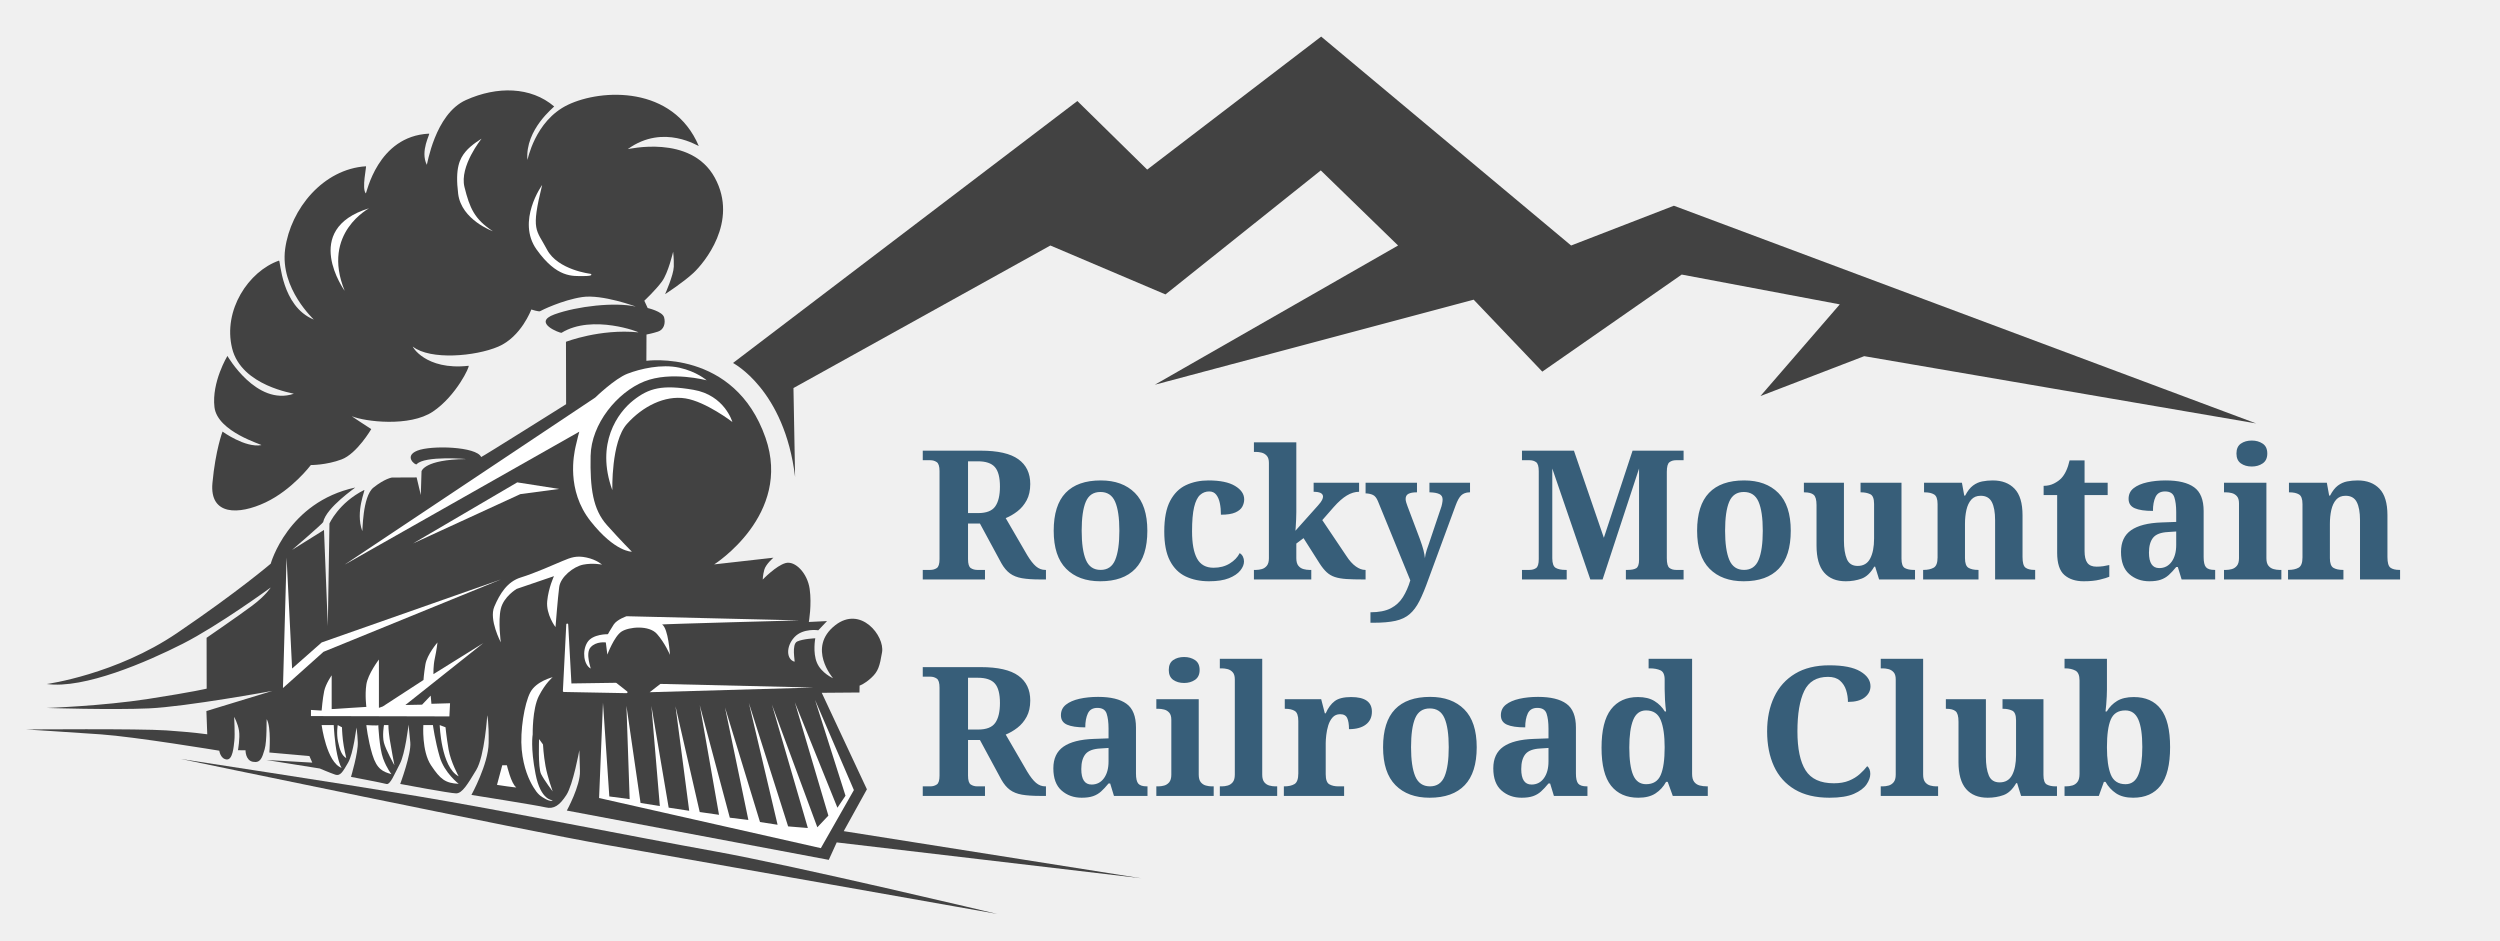
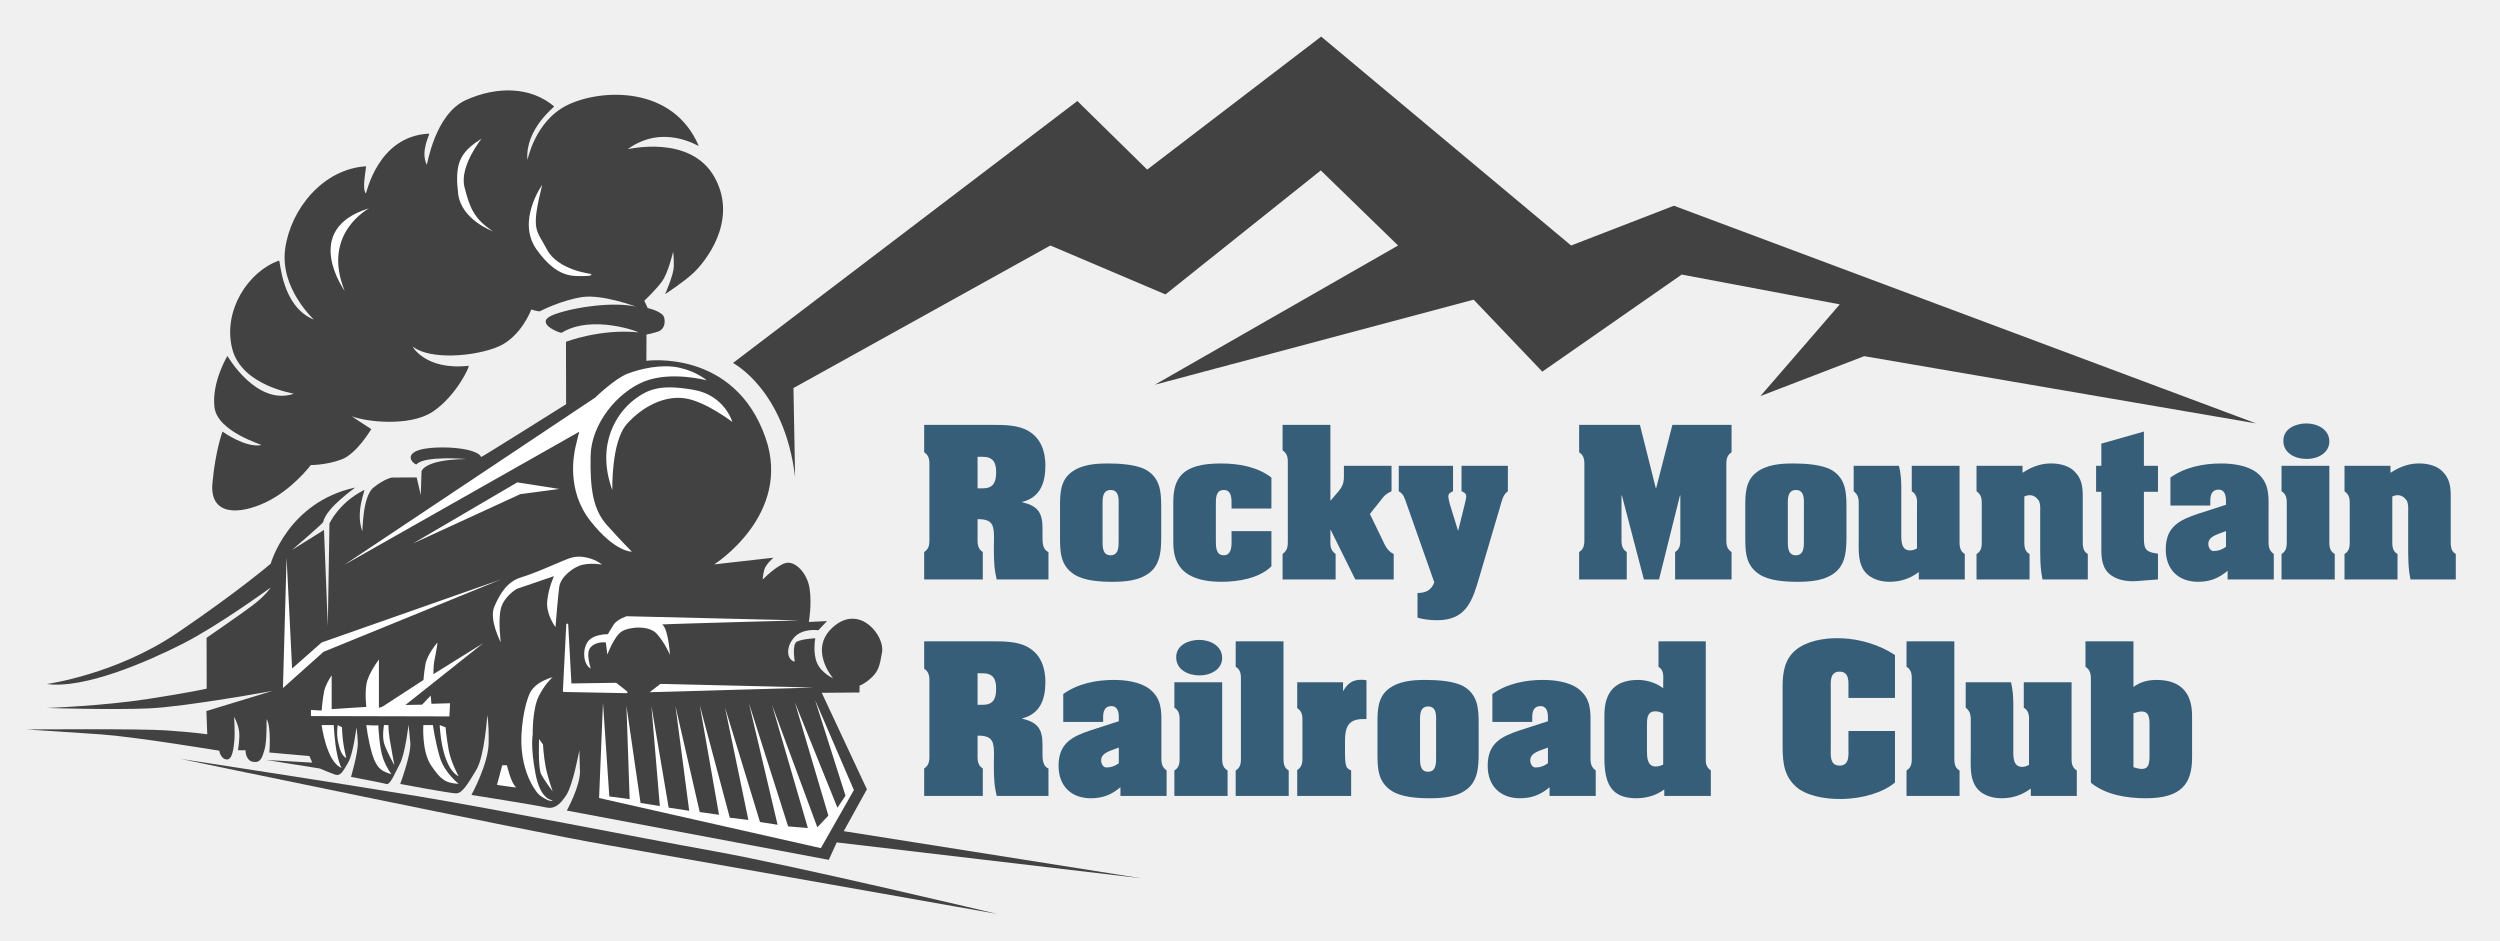
<svg xmlns="http://www.w3.org/2000/svg" width="100%" height="100%" viewBox="0 0 2600 978" version="1.1" xml:space="preserve" style="fill-rule:evenodd;clip-rule:evenodd;stroke-linecap:round;stroke-linejoin:round;stroke-miterlimit:1.5;">
  <g id="Artboard1" transform="matrix(0.767694,0,0,0.657689,-5818.02,1189.56)">
    <rect x="7578.57" y="-1808.7" width="3386.74" height="1485.65" style="fill:none;" />
    <g transform="matrix(1.3026,0,0,1.52047,7125.49,-4152.9)">
      <g transform="matrix(6.51325,0,0,6.51325,-10998.8,-13719.3)">
        <path d="M1859.12,2401.04L1914.11,2359.21L1925.26,2370.16L1953.04,2348.92L1992.95,2382.28L2009.36,2375.93L2102.33,2410.69L2039.75,2399.95L2023.18,2406.32L2035.85,2391.68L2010.61,2386.92L1988.35,2402.42L1977.39,2390.93L1926.48,2404.51L1965.32,2382.28L1952.98,2370.29L1928.18,2390.09L1909.8,2382.28L1868.78,2405.04L1869.04,2419.24C1867.36,2405.26 1859.12,2401.04 1859.12,2401.04Z" style="fill:rgb(66,66,66);" />
      </g>
      <g id="Train" transform="matrix(1,0,0,1,-1037.95,537.868)">
        <g transform="matrix(1,0,0,1,1413,1078.41)">
          <path d="M160.645,714.773C160.645,714.773 321.678,739.359 406.727,753.47C491.775,767.58 633.945,796.103 716.162,810.871C798.38,825.64 1010.02,876.006 1010.02,876.006C1010.02,876.006 680.242,817.557 601.342,803.82C522.442,790.082 160.645,714.773 160.645,714.773Z" style="fill:rgb(66,66,66);" />
        </g>
        <g transform="matrix(1,0,0,1,1413,1078.41)">
          <path d="M21.396,636.871C21.396,636.871 93.293,627.064 157.025,583.781C220.758,540.498 254.327,511.729 254.327,511.729C254.327,511.729 271.937,447.837 342.136,432.525C343.077,432.32 312.013,453.229 308.858,468.462C308.565,469.878 276.489,497.426 276.489,497.426L309.724,476.64L313.698,576.555L315.407,469.971C315.407,469.971 324.893,448.503 351.538,435.061C353.32,434.162 342.03,457.234 349.52,477.723C350.024,479.101 349.464,441.876 361.205,432.533C372.945,423.189 380.38,422.125 380.38,422.125L406.08,422.008L410.41,440.319L411.165,415.576C411.165,415.576 413.936,403.411 457.16,402.934C459.578,402.908 414.042,399.093 406.064,408.35C404.949,409.643 392.307,399.961 406.794,394.161C421.282,388.362 468.364,389.84 473.18,400.804C473.383,401.265 561.53,345.86 561.53,345.86L561.381,280.959C561.381,280.959 596.79,267.209 636.556,271.112C639.137,271.365 588.909,251.78 556.757,271.613C555.776,272.218 525.623,261.077 549.398,252.457C573.173,243.836 612.358,239.495 633.815,244.305C634.873,244.542 598.993,231.3 578.271,234.425C557.549,237.551 535.614,248.342 534.471,249.126C533.327,249.91 525.332,247.369 525.332,247.369C525.332,247.369 514.912,275.765 490.947,285.986C466.983,296.206 420.325,300.141 402.218,286.05C400.944,285.058 415,310.947 460.05,305.907C461.981,305.691 447.344,337.154 423.057,353.502C398.771,369.851 352.114,363.949 338.912,358.435C337.163,357.705 358.882,371.755 358.882,371.755C358.882,371.755 343.963,397.319 327.969,403.3C311.975,409.281 296.056,409.131 296.056,409.131C296.056,409.131 276.699,434.866 248.92,448C221.14,461.134 190.557,461.838 193.712,427.733C196.866,393.628 204.194,374.333 204.194,374.333C204.194,374.333 227.759,391.432 244.541,388.426C246.64,388.05 198.826,374.917 195.807,348.868C192.789,322.818 209.295,295.657 209.295,295.657C209.295,295.657 239.481,348.068 278.307,334.996C279.377,334.636 223.827,327.189 214.156,287.687C204.484,248.185 231.174,207.611 262.969,196.497C264.449,195.979 265.224,243.895 299.048,257.838C300.096,258.27 263.657,226.101 269.342,184.321C275.028,142.542 309.027,101.214 353.341,98.419C354.229,98.363 348.754,121.573 353.202,126.602C353.938,127.434 365.041,66.986 419.004,64.474C420.533,64.403 409.446,82.52 416.645,96.844C417.041,97.633 424.845,44.15 457.326,29.537C489.807,14.925 524.826,15.534 549.118,36.201C549.521,36.543 518.761,59.906 521.275,91.731C521.387,93.152 528.461,51.202 563.432,34.474C598.404,17.745 672.734,14.34 699.455,77.226C700.022,78.561 663.409,53.305 625.662,80.548C624.971,81.047 691.177,64.407 716.194,110.333C741.21,156.259 704.702,199.288 694.026,209.257C683.35,219.226 664.48,231.381 664.48,231.381C664.48,231.381 673.323,211.549 673.525,202.758C673.728,193.967 672.844,187.278 672.844,187.278C672.844,187.278 667.836,209.211 661.172,218.288C654.509,227.366 642.859,238.236 642.859,238.236L646.361,245.843C646.361,245.843 661.755,249.323 663.454,255.556C665.153,261.788 663.158,268.363 657.116,270.343C651.073,272.322 645.123,273.39 645.123,273.39L645.001,300.712C645.001,300.712 736.568,288.048 768.914,380.736C796.919,460.989 715.539,512.456 715.539,512.456L777.152,505.492C777.152,505.492 769.218,512.234 767.635,518.048C766.053,523.862 766.027,528.223 766.027,528.223C766.027,528.223 779.966,513.708 789.837,511.06C799.708,508.411 812.456,521.486 814.82,537.886C817.184,554.285 813.964,572.33 813.964,572.33L832.89,571.401L823.821,580.975C823.821,580.975 808.01,578.485 799.013,588.105C790.015,597.725 790.506,611.26 799.093,613.67C799.828,613.877 795.707,595.477 801.876,592.639C808.044,589.8 820.668,589.295 820.668,589.295C820.668,589.295 817.851,604.098 822.439,614.842C827.026,625.587 839.153,630.844 839.153,630.844C839.153,630.844 811.691,599.072 841.317,575.814C867.994,554.871 892.972,586.919 890.12,603.792C887.624,618.549 886.105,623.844 878.776,630.533C871.448,637.222 866.752,638.479 866.752,638.479L866.612,645.687L827.393,646.009L874.357,746.358L850.262,789.882L1159.67,838.883L842.957,801.588L834.691,819.741L562.268,768.472C562.268,768.472 576.46,742.63 575.932,727.436C575.403,712.242 575.294,705.677 575.294,705.677C575.294,705.677 568.805,741.454 561.828,752.24C554.85,763.026 548.777,767.257 540.315,765.17C531.853,763.082 463.056,752.204 463.056,752.204C463.056,752.204 480.63,720.42 480.968,698.202C481.307,675.984 479.502,669.417 479.502,669.417C479.502,669.417 476.825,711.865 468.032,726.342C459.239,740.819 453.539,750.647 447.123,750.597C440.706,750.547 389.008,740.794 389.008,740.794C389.008,740.794 400.622,709.551 399.494,697.693C398.366,685.835 397.681,679.104 397.681,679.104C397.681,679.104 394.205,709.395 388.595,719.941C382.986,730.487 378.64,741.991 374.609,740.823C370.578,739.655 337.807,733.446 337.807,733.446C337.807,733.446 345.372,708.171 344.885,697.381C344.398,686.59 343.442,682.141 343.442,682.141C343.442,682.141 340.283,709.219 334.79,718.665C329.296,728.111 326.726,732.917 321.399,731.112C316.072,729.307 305.406,724.739 305.406,724.739L249.815,715.866L297.556,718.621L294.547,711.769L252.914,708.091C252.914,708.091 255.01,681.759 250.2,673.522C249.761,672.771 250.611,696.036 247.996,704.775C245.382,713.514 243.777,719.222 235.835,717.761C227.894,716.301 228.124,705.767 228.124,705.767L220.253,705.709C220.253,705.709 222.573,692.933 221.337,685.332C220.101,677.731 216.298,671.058 216.298,671.058C216.298,671.058 217.254,689.391 216.511,695.746C215.767,702.101 214.906,715.964 208.433,715.327C201.96,714.69 200.838,706.212 200.838,706.212C200.838,706.212 113.325,691.735 77.648,689.221C41.972,686.707 0,684.146 0,684.146C0,684.146 117.548,683.144 145.852,685.104C174.157,687.063 188.325,689.139 188.325,689.139L187.431,664.97L256.088,644.018C256.088,644.018 166.455,660.474 127.682,662.205C88.908,663.936 21.287,661.766 21.287,661.766C21.287,661.766 79.111,659.827 127.197,652.332C175.282,644.837 187.716,641.662 187.716,641.662L187.627,588.794C187.627,588.794 220.752,566.053 234.992,555.429C249.232,544.805 254.327,536.487 254.327,536.487C254.327,536.487 200.131,576.052 162.805,595.003C125.48,613.953 60.219,642.196 21.396,636.871Z" style="fill:rgb(66,66,66);" />
        </g>
        <g transform="matrix(1,0,0,1,1413,1078.41)">
          <path d="M599.877,656.395L595.829,755.43L826.452,807.563L860.823,747.169L820.431,653.441L852.095,753.05L843.7,765.52L799.378,655.82L834.285,773.725L822.807,785.871L775.574,658.248L812.942,786.615L792.412,784.934L751.587,656.545L781.462,783.231L763.175,780.395L726.776,661.222L751.082,778.247L731.767,775.88L700.488,658.764L720.544,772.871L700.489,770.003L675.293,659.978L689.543,768.703L668.192,765.425L650.212,659.559L659.004,763.797L638.952,760.553L624.27,659.557L627.628,756.611L606.469,753.784L599.877,656.395Z" style="fill:white;" />
        </g>
        <g transform="matrix(1,0,0,1,1413,1078.41)">
          <path d="M547.568,748.6C547.568,748.6 542.218,733.693 540.118,722.236C538.017,710.779 537.478,699.703 537.478,699.703L533.43,694.127C533.43,694.127 532.185,723.889 535.512,730.502C538.84,737.114 547.568,748.6 547.568,748.6Z" style="fill:white;" />
        </g>
        <g transform="matrix(1,0,0,1,1413,1078.41)">
          <path d="M526.779,689.294C526.779,689.294 526.281,662.874 533.202,649.303C540.123,635.732 547.568,629.767 547.568,629.767C547.568,629.767 530.424,633.857 524.259,645.573C518.093,657.289 513.513,685.924 515.363,705.176C517.213,724.427 523.163,737.022 527.535,744.185C531.907,751.349 534.583,753.506 540.385,756.599C546.187,759.693 547.568,757.679 547.568,757.679C547.568,757.679 535.165,758.352 529.748,730.502C524.332,702.652 526.779,689.294 526.779,689.294Z" style="fill:white;" />
        </g>
        <g transform="matrix(1,0,0,1,1413,1078.41)">
          <path d="M495.12,721.363L499.941,721.363C499.941,721.363 504.431,740.744 509.662,744.295C510.698,744.998 489.646,741.757 489.646,741.757L495.12,721.363Z" style="fill:white;" />
        </g>
        <g transform="matrix(1,0,0,1,1413,1078.41)">
          <path d="M449.802,732.879C449.802,732.879 441.533,718.035 439.284,704.874C437.035,691.712 436.107,681.851 436.107,681.851L430.074,679.571C430.074,679.571 431.475,723.391 449.802,732.879Z" style="fill:white;" />
        </g>
        <g transform="matrix(1,0,0,1,1413,1078.41)">
          <path d="M449.802,740.667C449.802,740.667 434.946,729.326 430.074,712.626C425.203,695.925 423.017,679.571 423.017,679.571L413.057,679.571C413.057,679.571 411.2,706.631 421.014,721.363C430.827,736.095 435.984,739.969 449.802,740.667Z" style="fill:white;" />
        </g>
        <g transform="matrix(1,0,0,1,1413,1078.41)">
          <path d="M382.975,721.363C382.975,721.363 379.477,703.453 378.047,694.045C376.617,684.638 376.705,679.571 376.705,679.571L372.11,679.571C372.11,679.571 370.144,690.526 372.078,697.964C374.011,705.403 382.975,721.363 382.975,721.363Z" style="fill:white;" />
        </g>
        <g transform="matrix(1,0,0,1,1413,1078.41)">
          <path d="M379.904,730.645C379.904,730.645 375.223,725.055 371.227,714.377C367.23,703.699 366.11,678.664 366.22,679.571C366.331,680.478 353.79,679.571 353.79,679.571C353.79,679.571 355.232,694.237 360.002,710.119C364.772,726.001 371.502,728.15 379.904,730.645Z" style="fill:white;" />
        </g>
        <g transform="matrix(1,0,0,1,1413,1078.41)">
          <path d="M332.889,713.954C332.889,713.954 330.228,702.925 329.361,694.981C328.495,687.037 328.439,681.868 328.439,681.868L324.024,679.571C324.024,679.571 322.482,687.982 324.336,696.813C326.19,705.644 328.209,711.153 332.889,713.954Z" style="fill:white;" />
        </g>
        <g transform="matrix(1,0,0,1,1413,1078.41)">
          <path d="M328.155,724.115C328.155,724.115 326.117,722.429 323.422,710.119C320.727,697.809 319.851,679.571 319.851,679.571L307.271,679.571C307.271,679.571 312.448,718.641 328.155,724.115Z" style="fill:white;" />
        </g>
        <g transform="matrix(1,0,0,1,1413,1078.41)">
          <path d="M296.183,663.812L296.158,670.201L440.139,670.546L440.825,656.861L421.462,657.431L420.686,648.949L411.733,658.341L394.382,658.684L475.559,594.2L423.576,626.585C423.576,626.585 423.212,618.062 425.026,609.977C426.84,601.892 427.742,593.628 427.742,593.628C427.742,593.628 416.878,606.212 415.188,616.499C413.498,626.786 413.211,632.675 413.211,632.675L370.861,660.215L366.847,661.653L366.847,611.399C366.847,611.399 355.442,626.322 353.79,637.357C352.138,648.392 353.79,660.655 353.79,660.655L317.713,662.932L317.713,627.834C317.713,627.834 311.558,636.623 309.937,644.167C308.316,651.711 307.271,664.483 307.271,664.483L296.183,663.812Z" style="fill:white;" />
        </g>
        <g transform="matrix(1,0,0,1,1413,1078.41)">
          <path d="M562.7,574.98L559.178,644.139L624.402,645.383L613.275,636.591L566.111,637.29L562.7,574.98Z" style="fill:white;stroke:white;stroke-width:2px;" />
        </g>
        <g transform="matrix(1,0,0,1,1413,1078.41)">
          <path d="M648.443,645.383L659.578,636.749L818.887,640.533L648.443,645.383Z" style="fill:white;" />
        </g>
        <g transform="matrix(1,0,0,1,1413,1078.41)">
          <path d="M804.08,570.691L624.402,566.367C624.402,566.367 614.532,569.693 611.042,574.98C607.552,580.267 605.004,585.063 605.004,585.063C605.004,585.063 589.055,584.628 583.542,593.628C578.029,602.628 579.88,616.728 587,620.749C587.741,621.167 581.208,605.207 587,598.688C592.792,592.169 602.829,593.628 602.829,593.628L604.416,606.259C604.416,606.259 611.53,587.295 619.155,582.344C626.781,577.392 647.687,575.343 656.023,584.785C664.359,594.228 669.542,606.562 669.542,606.562C669.542,606.562 667.914,578.994 661.344,574.98C660.551,574.495 804.08,570.691 804.08,570.691Z" style="fill:white;" />
        </g>
        <g transform="matrix(1,0,0,1,1413,1078.41)">
          <path d="M270.822,505.336L267.039,641.066L309.218,603.373L493.615,528.14L307.317,593.628L276.562,620.757L270.822,505.336Z" style="fill:white;" />
        </g>
        <g transform="matrix(1,0,0,1,1413,1078.41)">
          <path d="M331.227,512.698L591.79,338.955C591.79,338.955 612.111,319.251 625.342,314.147C638.573,309.042 660.784,303.813 679.197,307.878C697.61,311.942 707.685,321.02 707.685,321.02C707.685,321.02 670.598,311.056 642.755,322.216C614.913,333.377 587.609,366.166 587,399.746C586.391,433.326 589.352,455.225 604.048,471.662C618.743,488.098 629.923,499.251 629.923,499.251C629.923,499.251 612.603,499.952 587,467.547C561.397,435.143 569.743,397.651 571.359,390.047C572.976,382.442 575.243,374.447 575.243,374.447L331.227,512.698Z" style="fill:white;" />
        </g>
        <g transform="matrix(1,0,0,1,1413,1078.41)">
          <path d="M402.347,490.666L510.705,427.157L554.356,433.988L513.922,439.377L402.347,490.666Z" style="fill:white;" />
        </g>
        <g transform="matrix(1,0,0,1,1413,1078.41)">
          <path d="M493.615,593.562C493.615,593.562 481.111,569.912 486.853,556.462C492.596,543.011 500.296,530.358 514.541,526.008C528.786,521.657 549.011,512.601 557.828,508.905C566.645,505.208 572.304,503.044 582.864,505.336C593.423,507.627 598.864,512.698 598.864,512.698C598.864,512.698 589.52,510.729 579.38,512.698C569.24,514.667 555.774,525.419 554.356,535.977C552.938,546.535 550.495,577.693 550.495,577.693C550.495,577.693 540.513,564.651 541.868,550.656C543.223,536.661 548.909,524.693 548.909,524.693L510.13,537.929C510.13,537.929 496.631,545.861 493.615,558.621C490.598,571.38 493.615,593.562 493.615,593.562Z" style="fill:white;" />
        </g>
        <g transform="matrix(1,0,0,1,1413,1078.41)">
          <path d="M609.594,435.234C609.594,435.234 608.235,384.956 624.726,366.444C641.217,347.932 664.411,336.399 685.672,339.823C706.932,343.247 734.442,364.349 734.442,364.349C734.442,364.349 726.525,336.476 693.923,330.875C661.321,325.274 647.614,329.114 631.497,341.787C615.381,354.46 591.905,386.491 609.594,435.234Z" style="fill:white;" />
        </g>
        <g transform="matrix(1,0,0,1,1413,1078.41)">
          <path d="M331.227,227.932C331.227,227.932 285.125,164.059 356.513,142.112C358.045,141.641 306.46,167.137 331.227,227.932Z" style="fill:white;" />
        </g>
        <g transform="matrix(1,0,0,1,1413,1078.41)">
          <path d="M485.345,165.955C485.345,165.955 452.678,154.295 449.272,127.093C445.866,99.891 451.042,90.353 456.956,83.189C462.87,76.025 473.593,69.743 473.593,69.743C473.593,69.743 450.41,98.247 455.84,120.066C461.271,141.884 466.188,153.412 485.345,165.955Z" style="fill:white;" />
        </g>
        <g transform="matrix(1,0,0,1,1413,1078.41)">
          <path d="M536.603,117.849C536.603,117.849 509.688,155.399 530.854,185.019C552.021,214.639 568.206,212.589 579.833,212.586C591.46,212.584 587,210.259 587,210.259C587,210.259 552.877,206.35 541.647,185.019C530.417,163.687 524.707,166.156 536.603,117.849Z" style="fill:white;" />
        </g>
      </g>
      <g transform="matrix(1.80091,0,0,1.80091,-1649.15,-1915.97)">
-         <text x="1638.83px" y="2254.62px" style="font-family:'AachenStd-Bold', 'Aachen Std', serif;font-weight:700;font-size:104.167px;fill:rgb(55,94,121);">Rocky Mountain</text>
-         <text x="1638.83px" y="2379.62px" style="font-family:'AachenStd-Bold', 'Aachen Std', serif;font-weight:700;font-size:104.167px;fill:rgb(55,94,121);">Railroad Club</text>
+         <g transform="matrix(104.167,0,0,104.167,1638.82,2254.62)">
+           <path d="M0.332,-0.334L0.343,-0.334C0.416,-0.332 0.423,-0.298 0.423,-0.23C0.42,-0.087 0.427,-0.047 0.438,-0L0.725,-0L0.725,-0.152C0.692,-0.165 0.692,-0.207 0.692,-0.236L0.692,-0.285C0.692,-0.372 0.664,-0.408 0.58,-0.428L0.58,-0.43C0.68,-0.455 0.708,-0.537 0.708,-0.631C0.708,-0.709 0.684,-0.782 0.614,-0.823C0.556,-0.858 0.473,-0.857 0.407,-0.857L0.036,-0.857L0.036,-0.705C0.068,-0.685 0.065,-0.653 0.065,-0.621L0.065,-0.236C0.065,-0.204 0.068,-0.172 0.036,-0.152L0.036,-0L0.361,-0L0.361,-0.152C0.329,-0.172 0.332,-0.204 0.332,-0.236L0.332,-0.334ZM0.332,-0.68L0.359,-0.68C0.417,-0.68 0.435,-0.65 0.435,-0.595C0.435,-0.535 0.417,-0.505 0.359,-0.505L0.332,-0.505L0.332,-0.68Z" style="fill:rgb(55,94,121);fill-rule:nonzero;" />
+         </g>
+         <g transform="matrix(104.167,0,0,104.167,1717.99,2254.62)">
+           <path d="M0.59,-0.404C0.59,-0.484 0.585,-0.56 0.509,-0.606C0.454,-0.638 0.358,-0.643 0.294,-0.643C0.223,-0.643 0.146,-0.637 0.089,-0.592C0.03,-0.546 0.029,-0.472 0.029,-0.404L0.029,-0.24C0.029,-0.157 0.029,-0.08 0.106,-0.029C0.161,0.008 0.253,0.013 0.318,0.013C0.39,0.013 0.474,0.007 0.531,-0.042C0.588,-0.091 0.59,-0.17 0.59,-0.24L0.59,-0.404ZM0.265,-0.402C0.265,-0.437 0.259,-0.496 0.31,-0.496C0.361,-0.496 0.354,-0.436 0.354,-0.402L0.354,-0.22C0.354,-0.186 0.357,-0.134 0.309,-0.134C0.262,-0.134 0.265,-0.186 0.265,-0.22L0.265,-0.402Z" style="fill:rgb(55,94,121);fill-rule:nonzero;" />
+         </g>
+         <g transform="matrix(104.167,0,0,104.167,1782.47,2254.62)">
+           <path d="M0.361,-0.393L0.582,-0.393L0.582,-0.565C0.502,-0.626 0.399,-0.643 0.3,-0.643C0.087,-0.643 0.038,-0.562 0.038,-0.428L0.038,-0.218C0.038,-0.142 0.039,0.013 0.306,0.013C0.397,0.013 0.515,-0.006 0.582,-0.073L0.582,-0.268L0.361,-0.268L0.361,-0.235C0.361,-0.203 0.368,-0.134 0.318,-0.134C0.273,-0.134 0.274,-0.184 0.274,-0.216L0.274,-0.417C0.274,-0.449 0.273,-0.496 0.318,-0.496C0.364,-0.496 0.361,-0.443 0.361,-0.413L0.361,-0.393Z" style="fill:rgb(55,94,121);fill-rule:nonzero;" />
+         </g>
+         <g transform="matrix(104.167,0,0,104.167,1847.05,2254.62)">
+           <path d="M0.289,-0.857L0.024,-0.857L0.024,-0.716C0.056,-0.693 0.053,-0.667 0.053,-0.633L0.053,-0.22C0.053,-0.186 0.054,-0.164 0.024,-0.141L0.024,-0L0.318,-0L0.318,-0.141C0.286,-0.164 0.289,-0.19 0.289,-0.224L0.289,-0.274L0.291,-0.274L0.427,-0L0.64,-0L0.64,-0.141C0.602,-0.159 0.59,-0.194 0.574,-0.227L0.508,-0.363L0.581,-0.455C0.598,-0.476 0.62,-0.485 0.628,-0.489L0.628,-0.63L0.364,-0.63L0.364,-0.605C0.364,-0.55 0.368,-0.528 0.331,-0.485L0.289,-0.436L0.289,-0.857Z" style="fill:rgb(55,94,121);fill-rule:nonzero;" />
+         </g>
+         <g transform="matrix(104.167,0,0,104.167,1915.8,2254.62)">
+           <path d="M0.356,-0.489C0.371,-0.482 0.382,-0.478 0.382,-0.459C0.382,-0.448 0.376,-0.428 0.374,-0.418L0.337,-0.269L0.291,-0.418C0.289,-0.428 0.283,-0.448 0.283,-0.459C0.283,-0.478 0.294,-0.482 0.309,-0.489L0.309,-0.63L0.008,-0.63L0.008,-0.489C0.036,-0.473 0.041,-0.449 0.052,-0.418L0.205,0.016C0.189,0.06 0.157,0.075 0.112,0.075L0.112,0.212C0.148,0.222 0.184,0.226 0.221,0.226C0.386,0.226 0.418,0.113 0.457,-0.021L0.569,-0.4C0.578,-0.431 0.585,-0.47 0.613,-0.489L0.613,-0.63L0.356,-0.63L0.356,-0.489Z" style="fill:rgb(55,94,121);fill-rule:nonzero;" />
+         </g>
+         <g transform="matrix(104.167,0,0,104.167,2015.8,2254.62)">
+           <path d="M0.385,-0.857L0.048,-0.857L0.048,-0.705C0.08,-0.685 0.077,-0.653 0.077,-0.621L0.077,-0.236C0.077,-0.204 0.08,-0.172 0.048,-0.152L0.048,-0L0.312,-0L0.312,-0.152C0.28,-0.172 0.283,-0.204 0.283,-0.236L0.283,-0.466L0.285,-0.466L0.407,-0L0.491,-0L0.607,-0.466L0.609,-0.466L0.609,-0.236C0.609,-0.204 0.612,-0.172 0.58,-0.152L0.58,-0L0.893,-0L0.893,-0.152C0.861,-0.172 0.864,-0.204 0.864,-0.236L0.864,-0.621C0.864,-0.653 0.861,-0.685 0.893,-0.705L0.893,-0.857L0.565,-0.857L0.475,-0.506L0.473,-0.506L0.385,-0.857Z" style="fill:rgb(55,94,121);fill-rule:nonzero;" />
+         </g>
+         <g transform="matrix(104.167,0,0,104.167,2113.72,2254.62)">
+           <path d="M0.59,-0.404C0.59,-0.484 0.585,-0.56 0.509,-0.606C0.454,-0.638 0.358,-0.643 0.294,-0.643C0.223,-0.643 0.146,-0.637 0.089,-0.592C0.03,-0.546 0.029,-0.472 0.029,-0.404L0.029,-0.24C0.029,-0.157 0.029,-0.08 0.106,-0.029C0.161,0.008 0.253,0.013 0.318,0.013C0.39,0.013 0.474,0.007 0.531,-0.042C0.588,-0.091 0.59,-0.17 0.59,-0.24L0.59,-0.404ZM0.265,-0.402C0.265,-0.437 0.259,-0.496 0.31,-0.496C0.361,-0.496 0.354,-0.436 0.354,-0.402L0.354,-0.22C0.354,-0.186 0.357,-0.134 0.309,-0.134C0.262,-0.134 0.265,-0.186 0.265,-0.22L0.265,-0.402Z" style="fill:rgb(55,94,121);fill-rule:nonzero;" />
+         </g>
+         <g transform="matrix(104.167,0,0,104.167,2178.2,2254.62)">
+           <path d="M0.039,-0.231C0.039,-0.177 0.034,-0.109 0.061,-0.061C0.09,-0.008 0.151,0.013 0.209,0.013C0.27,0.013 0.323,-0.004 0.372,-0.041L0.372,-0L0.627,-0L0.627,-0.141C0.595,-0.161 0.598,-0.191 0.598,-0.224L0.598,-0.63L0.333,-0.63L0.333,-0.489C0.365,-0.47 0.363,-0.438 0.362,-0.406L0.362,-0.172C0.35,-0.166 0.339,-0.161 0.324,-0.161C0.27,-0.161 0.275,-0.224 0.275,-0.261L0.275,-0.51C0.275,-0.55 0.272,-0.591 0.262,-0.63L0.011,-0.63L0.011,-0.489C0.041,-0.466 0.039,-0.44 0.039,-0.406L0.039,-0.231Z" style="fill:rgb(55,94,121);fill-rule:nonzero;" />
+         </g>
+         <g transform="matrix(104.167,0,0,104.167,2246.95,2254.62)">
+           <path d="M0.287,-0.63L0.032,-0.63L0.032,-0.489C0.062,-0.467 0.061,-0.445 0.061,-0.411L0.061,-0.22C0.061,-0.188 0.063,-0.159 0.032,-0.141L0.032,-0L0.326,-0L0.326,-0.141C0.294,-0.158 0.297,-0.193 0.297,-0.224L0.297,-0.46C0.336,-0.478 0.362,-0.46 0.378,-0.436C0.388,-0.413 0.385,-0.384 0.385,-0.38L0.385,-0.196C0.385,-0.131 0.384,-0.064 0.398,-0L0.649,-0L0.649,-0.141C0.618,-0.158 0.621,-0.193 0.621,-0.224L0.621,-0.46C0.621,-0.514 0.616,-0.56 0.573,-0.601C0.549,-0.625 0.506,-0.641 0.457,-0.643C0.407,-0.645 0.351,-0.634 0.287,-0.591L0.287,-0.63Z" style="fill:rgb(55,94,121);fill-rule:nonzero;" />
+         </g>
+         <g transform="matrix(104.167,0,0,104.167,2317.78,2254.62)">
+           <path d="M0.28,-0.82L0.044,-0.753L0.044,-0.63L0.015,-0.63L0.015,-0.486L0.044,-0.486L0.044,-0.192C0.044,-0.137 0.041,-0.078 0.084,-0.035C0.124,0.004 0.188,0.013 0.24,0.009L0.358,-0L0.358,-0.143C0.279,-0.152 0.28,-0.177 0.28,-0.245L0.28,-0.486L0.358,-0.486L0.358,-0.63L0.28,-0.63L0.28,-0.82Z" style="fill:rgb(55,94,121);fill-rule:nonzero;" />
+         </g>
+         <g transform="matrix(104.167,0,0,104.167,2357.37,2254.62)">
+           <path d="M0.355,-0.181C0.333,-0.165 0.311,-0.158 0.291,-0.158C0.27,-0.154 0.257,-0.177 0.257,-0.197C0.257,-0.241 0.313,-0.251 0.355,-0.268L0.355,-0.181ZM0.364,-0L0.62,-0L0.62,-0.141C0.588,-0.164 0.591,-0.193 0.591,-0.226L0.591,-0.402C0.592,-0.475 0.591,-0.541 0.525,-0.593C0.472,-0.633 0.391,-0.643 0.328,-0.643C0.23,-0.643 0.128,-0.623 0.047,-0.565L0.047,-0.41L0.268,-0.41L0.268,-0.436C0.268,-0.467 0.276,-0.498 0.314,-0.498C0.347,-0.498 0.355,-0.467 0.355,-0.436L0.355,-0.414L0.203,-0.365C0.097,-0.33 0.021,-0.293 0.021,-0.167C0.021,-0.056 0.09,0.013 0.2,0.013C0.265,0.013 0.314,-0.006 0.364,-0.048L0.364,-0Z" style="fill:rgb(55,94,121);fill-rule:nonzero;" />
+         </g>
+         <g transform="matrix(104.167,0,0,104.167,2424.03,2254.62)">
+           <path d="M0.288,-0.63L0.023,-0.63L0.023,-0.489C0.055,-0.47 0.052,-0.438 0.052,-0.406L0.052,-0.22C0.052,-0.188 0.054,-0.16 0.023,-0.141L0.023,-0L0.318,-0L0.318,-0.141C0.285,-0.16 0.288,-0.192 0.288,-0.224L0.288,-0.63ZM0.163,-0.668C0.221,-0.668 0.288,-0.699 0.288,-0.765C0.288,-0.833 0.22,-0.865 0.161,-0.865C0.103,-0.865 0.033,-0.837 0.033,-0.769C0.033,-0.698 0.101,-0.668 0.163,-0.668Z" style="fill:rgb(55,94,121);fill-rule:nonzero;" />
+         </g>
+         <g transform="matrix(104.167,0,0,104.167,2459.45,2254.62)">
+           <path d="M0.287,-0.63L0.032,-0.63L0.032,-0.489C0.062,-0.467 0.061,-0.445 0.061,-0.411L0.061,-0.22C0.061,-0.188 0.063,-0.159 0.032,-0.141L0.032,-0L0.326,-0L0.326,-0.141C0.294,-0.158 0.297,-0.193 0.297,-0.224L0.297,-0.46C0.336,-0.478 0.362,-0.46 0.378,-0.436C0.388,-0.413 0.385,-0.384 0.385,-0.38L0.385,-0.196C0.385,-0.131 0.384,-0.064 0.398,-0L0.649,-0L0.649,-0.141C0.618,-0.158 0.621,-0.193 0.621,-0.224L0.621,-0.46C0.621,-0.514 0.616,-0.56 0.573,-0.601C0.549,-0.625 0.506,-0.641 0.457,-0.643C0.407,-0.645 0.351,-0.634 0.287,-0.591L0.287,-0.63Z" style="fill:rgb(55,94,121);fill-rule:nonzero;" />
+         </g>
+         <g transform="matrix(104.167,0,0,104.167,1638.82,2379.62)">
+           <path d="M0.332,-0.334L0.343,-0.334C0.416,-0.332 0.423,-0.298 0.423,-0.23C0.42,-0.087 0.427,-0.047 0.438,-0L0.725,-0L0.725,-0.152C0.692,-0.165 0.692,-0.207 0.692,-0.236L0.692,-0.285C0.692,-0.372 0.664,-0.408 0.58,-0.428L0.58,-0.43C0.68,-0.455 0.708,-0.537 0.708,-0.631C0.708,-0.709 0.684,-0.782 0.614,-0.823C0.556,-0.858 0.473,-0.857 0.407,-0.857L0.036,-0.857L0.036,-0.705C0.068,-0.685 0.065,-0.653 0.065,-0.621L0.065,-0.236C0.065,-0.204 0.068,-0.172 0.036,-0.152L0.036,-0L0.361,-0L0.361,-0.152C0.329,-0.172 0.332,-0.204 0.332,-0.236L0.332,-0.334ZM0.332,-0.68L0.359,-0.68C0.417,-0.68 0.435,-0.65 0.435,-0.595C0.435,-0.535 0.417,-0.505 0.359,-0.505L0.332,-0.505L0.332,-0.68Z" style="fill:rgb(55,94,121);fill-rule:nonzero;" />
+         </g>
+         <g transform="matrix(104.167,0,0,104.167,1717.99,2379.62)">
+           <path d="M0.355,-0.181C0.333,-0.165 0.311,-0.158 0.291,-0.158C0.27,-0.154 0.257,-0.177 0.257,-0.197C0.257,-0.241 0.313,-0.251 0.355,-0.268L0.355,-0.181ZM0.364,-0L0.62,-0L0.62,-0.141C0.588,-0.164 0.591,-0.193 0.591,-0.226L0.591,-0.402C0.592,-0.475 0.591,-0.541 0.525,-0.593C0.472,-0.633 0.391,-0.643 0.328,-0.643C0.23,-0.643 0.128,-0.623 0.047,-0.565L0.047,-0.41L0.268,-0.41L0.268,-0.436C0.268,-0.467 0.276,-0.498 0.314,-0.498C0.347,-0.498 0.355,-0.467 0.355,-0.436L0.355,-0.414L0.203,-0.365C0.097,-0.33 0.021,-0.293 0.021,-0.167C0.021,-0.056 0.09,0.013 0.2,0.013C0.265,0.013 0.314,-0.006 0.364,-0.048L0.364,-0Z" style="fill:rgb(55,94,121);fill-rule:nonzero;" />
+         </g>
+         <g transform="matrix(104.167,0,0,104.167,1784.66,2379.62)">
+           <path d="M0.288,-0.63L0.023,-0.63L0.023,-0.489C0.055,-0.47 0.052,-0.438 0.052,-0.406L0.052,-0.22C0.052,-0.188 0.054,-0.16 0.023,-0.141L0.023,-0L0.318,-0L0.318,-0.141C0.285,-0.16 0.288,-0.192 0.288,-0.224L0.288,-0.63ZM0.163,-0.668C0.221,-0.668 0.288,-0.699 0.288,-0.765C0.288,-0.833 0.22,-0.865 0.161,-0.865C0.103,-0.865 0.033,-0.837 0.033,-0.769C0.033,-0.698 0.101,-0.668 0.163,-0.668Z" style="fill:rgb(55,94,121);fill-rule:nonzero;" />
+         </g>
+         <g transform="matrix(104.167,0,0,104.167,1820.07,2379.62)">
+           <path d="M0.288,-0.857L0.023,-0.857L0.023,-0.716C0.055,-0.697 0.052,-0.665 0.052,-0.633L0.052,-0.22C0.052,-0.188 0.054,-0.16 0.023,-0.141L0.023,-0L0.317,-0L0.317,-0.141C0.285,-0.158 0.288,-0.193 0.288,-0.224L0.288,-0.857Z" style="fill:rgb(55,94,121);fill-rule:nonzero;" />
+         </g>
+         <g transform="matrix(104.167,0,0,104.167,1855.49,2379.62)">
+           <path d="M0.278,-0.63L0.024,-0.63L0.024,-0.487C0.056,-0.466 0.053,-0.437 0.053,-0.404L0.053,-0.226C0.053,-0.193 0.056,-0.164 0.024,-0.143L0.024,-0L0.323,-0L0.323,-0.141C0.303,-0.151 0.297,-0.156 0.293,-0.177C0.289,-0.197 0.289,-0.225 0.289,-0.245L0.289,-0.306C0.289,-0.38 0.307,-0.426 0.389,-0.426L0.408,-0.426L0.408,-0.641C0.399,-0.643 0.389,-0.644 0.38,-0.644C0.329,-0.644 0.303,-0.623 0.278,-0.58L0.278,-0.63Z" style="fill:rgb(55,94,121);fill-rule:nonzero;" />
+         </g>
+         <g transform="matrix(104.167,0,0,104.167,1901.32,2379.62)">
+           <path d="M0.59,-0.404C0.59,-0.484 0.585,-0.56 0.509,-0.606C0.454,-0.638 0.358,-0.643 0.294,-0.643C0.223,-0.643 0.146,-0.637 0.089,-0.592C0.03,-0.546 0.029,-0.472 0.029,-0.404L0.029,-0.24C0.029,-0.157 0.029,-0.08 0.106,-0.029C0.161,0.008 0.253,0.013 0.318,0.013C0.39,0.013 0.474,0.007 0.531,-0.042C0.588,-0.091 0.59,-0.17 0.59,-0.24L0.59,-0.404ZM0.265,-0.402C0.265,-0.437 0.259,-0.496 0.31,-0.496C0.361,-0.496 0.354,-0.436 0.354,-0.402L0.354,-0.22C0.354,-0.186 0.357,-0.134 0.309,-0.134C0.262,-0.134 0.265,-0.186 0.265,-0.22L0.265,-0.402Z" style="fill:rgb(55,94,121);fill-rule:nonzero;" />
+         </g>
+         <g transform="matrix(104.167,0,0,104.167,1965.8,2379.62)">
+           <path d="M0.355,-0.181C0.333,-0.165 0.311,-0.158 0.291,-0.158C0.27,-0.154 0.257,-0.177 0.257,-0.197C0.257,-0.241 0.313,-0.251 0.355,-0.268L0.355,-0.181ZM0.364,-0L0.62,-0L0.62,-0.141C0.588,-0.164 0.591,-0.193 0.591,-0.226L0.591,-0.402C0.592,-0.475 0.591,-0.541 0.525,-0.593C0.472,-0.633 0.391,-0.643 0.328,-0.643C0.23,-0.643 0.128,-0.623 0.047,-0.565L0.047,-0.41L0.268,-0.41L0.268,-0.436C0.268,-0.467 0.276,-0.498 0.314,-0.498C0.347,-0.498 0.355,-0.467 0.355,-0.436L0.355,-0.414L0.203,-0.365C0.097,-0.33 0.021,-0.293 0.021,-0.167C0.021,-0.056 0.09,0.013 0.2,0.013C0.265,0.013 0.314,-0.006 0.364,-0.048L0.364,-0Z" style="fill:rgb(55,94,121);fill-rule:nonzero;" />
+         </g>
+         <g transform="matrix(104.167,0,0,104.167,2032.47,2379.62)">
+           <path d="M0.354,-0.174C0.342,-0.167 0.325,-0.163 0.312,-0.163C0.264,-0.163 0.264,-0.218 0.264,-0.252L0.264,-0.391C0.264,-0.427 0.264,-0.469 0.311,-0.469C0.326,-0.469 0.342,-0.464 0.354,-0.456L0.354,-0.174ZM0.36,-0L0.618,-0L0.618,-0.141C0.587,-0.163 0.59,-0.191 0.59,-0.21L0.59,-0.857L0.328,-0.857L0.328,-0.716C0.36,-0.695 0.354,-0.664 0.354,-0.631L0.354,-0.597C0.312,-0.629 0.26,-0.643 0.215,-0.643C0.096,-0.643 0.028,-0.585 0.028,-0.447L0.028,-0.21C0.028,-0.073 0.063,0.013 0.204,0.013C0.26,0.013 0.315,-0.002 0.36,-0.036L0.36,-0Z" style="fill:rgb(55,94,121);fill-rule:nonzero;" />
+         </g>
+         <g transform="matrix(104.167,0,0,104.167,2134.55,2379.62)">
+           <path d="M0.401,-0.543L0.659,-0.543L0.659,-0.781C0.573,-0.838 0.465,-0.87 0.363,-0.874C0.262,-0.878 0.167,-0.857 0.109,-0.809C0.046,-0.757 0.036,-0.682 0.036,-0.605L0.036,-0.307C0.036,-0.213 0.033,-0.123 0.107,-0.054C0.16,-0.004 0.264,0.02 0.371,0.017C0.479,0.014 0.59,-0.017 0.659,-0.074L0.659,-0.36L0.401,-0.36L0.401,-0.263C0.401,-0.228 0.408,-0.168 0.352,-0.168C0.296,-0.168 0.303,-0.228 0.303,-0.263L0.303,-0.594C0.303,-0.629 0.296,-0.689 0.352,-0.689C0.408,-0.689 0.401,-0.629 0.401,-0.594L0.401,-0.543Z" style="fill:rgb(55,94,121);fill-rule:nonzero;" />
+         </g>
+         <g transform="matrix(104.167,0,0,104.167,2207.47,2379.62)">
+           <path d="M0.288,-0.857L0.023,-0.857L0.023,-0.716C0.055,-0.697 0.052,-0.665 0.052,-0.633L0.052,-0.22C0.052,-0.188 0.054,-0.16 0.023,-0.141L0.023,-0L0.317,-0L0.317,-0.141C0.285,-0.158 0.288,-0.193 0.288,-0.224L0.288,-0.857Z" style="fill:rgb(55,94,121);fill-rule:nonzero;" />
+         </g>
+         <g transform="matrix(104.167,0,0,104.167,2242.89,2379.62)">
+           <path d="M0.039,-0.231C0.039,-0.177 0.034,-0.109 0.061,-0.061C0.09,-0.008 0.151,0.013 0.209,0.013C0.27,0.013 0.323,-0.004 0.372,-0.041L0.372,-0L0.627,-0L0.627,-0.141C0.595,-0.161 0.598,-0.191 0.598,-0.224L0.598,-0.63L0.333,-0.63L0.333,-0.489C0.365,-0.47 0.363,-0.438 0.362,-0.406L0.362,-0.172C0.35,-0.166 0.339,-0.161 0.324,-0.161C0.27,-0.161 0.275,-0.224 0.275,-0.261L0.275,-0.51C0.275,-0.55 0.272,-0.591 0.262,-0.63L0.011,-0.63L0.011,-0.489C0.041,-0.466 0.039,-0.44 0.039,-0.406L0.039,-0.231Z" style="fill:rgb(55,94,121);fill-rule:nonzero;" />
+         </g>
+         <g transform="matrix(104.167,0,0,104.167,2311.64,2379.62)">
+           <path d="M0.281,-0.857L0.015,-0.857L0.015,-0.716C0.047,-0.695 0.045,-0.666 0.045,-0.633L0.045,-0.073C0.129,-0.005 0.245,0.013 0.35,0.013C0.544,0.013 0.606,-0.065 0.606,-0.212L0.606,-0.445C0.606,-0.568 0.546,-0.643 0.409,-0.643C0.363,-0.643 0.32,-0.633 0.281,-0.604L0.281,-0.857ZM0.281,-0.458C0.317,-0.471 0.339,-0.471 0.353,-0.46C0.366,-0.45 0.37,-0.429 0.37,-0.4L0.37,-0.217C0.37,-0.188 0.366,-0.167 0.353,-0.157C0.339,-0.147 0.317,-0.147 0.281,-0.159L0.281,-0.458Z" style="fill:rgb(55,94,121);fill-rule:nonzero;" />
+         </g>
      </g>
    </g>
  </g>
</svg>
